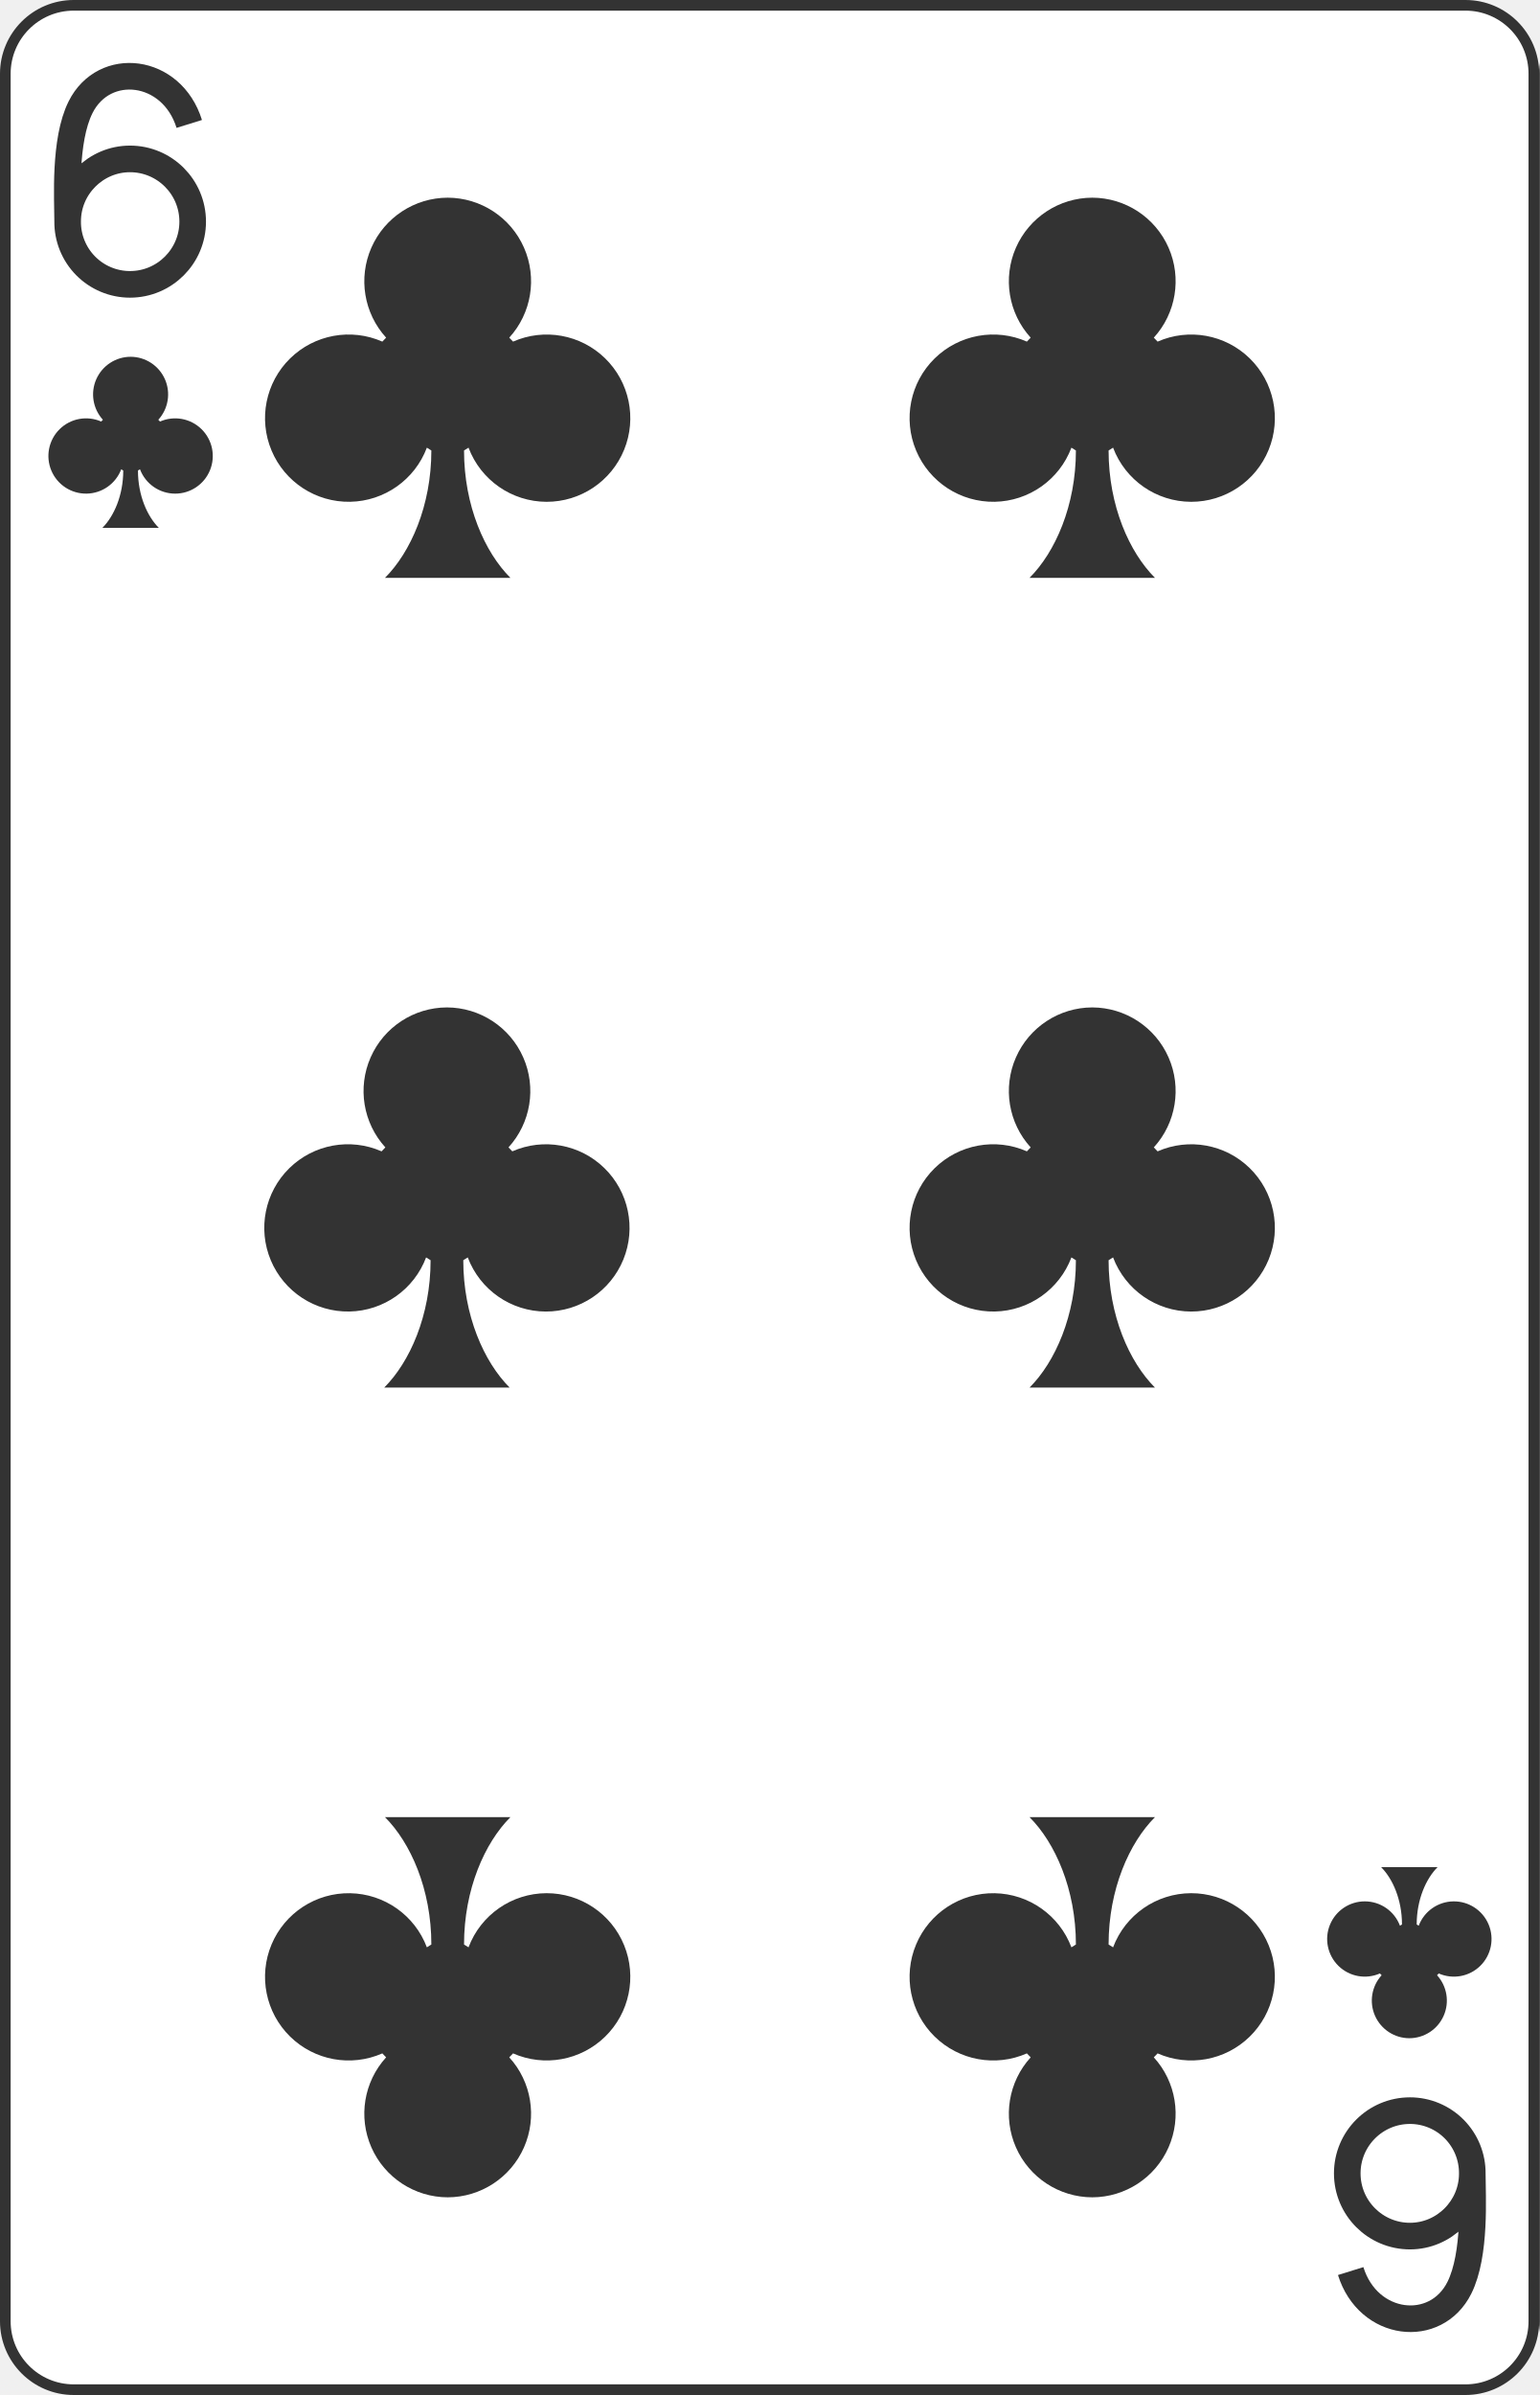
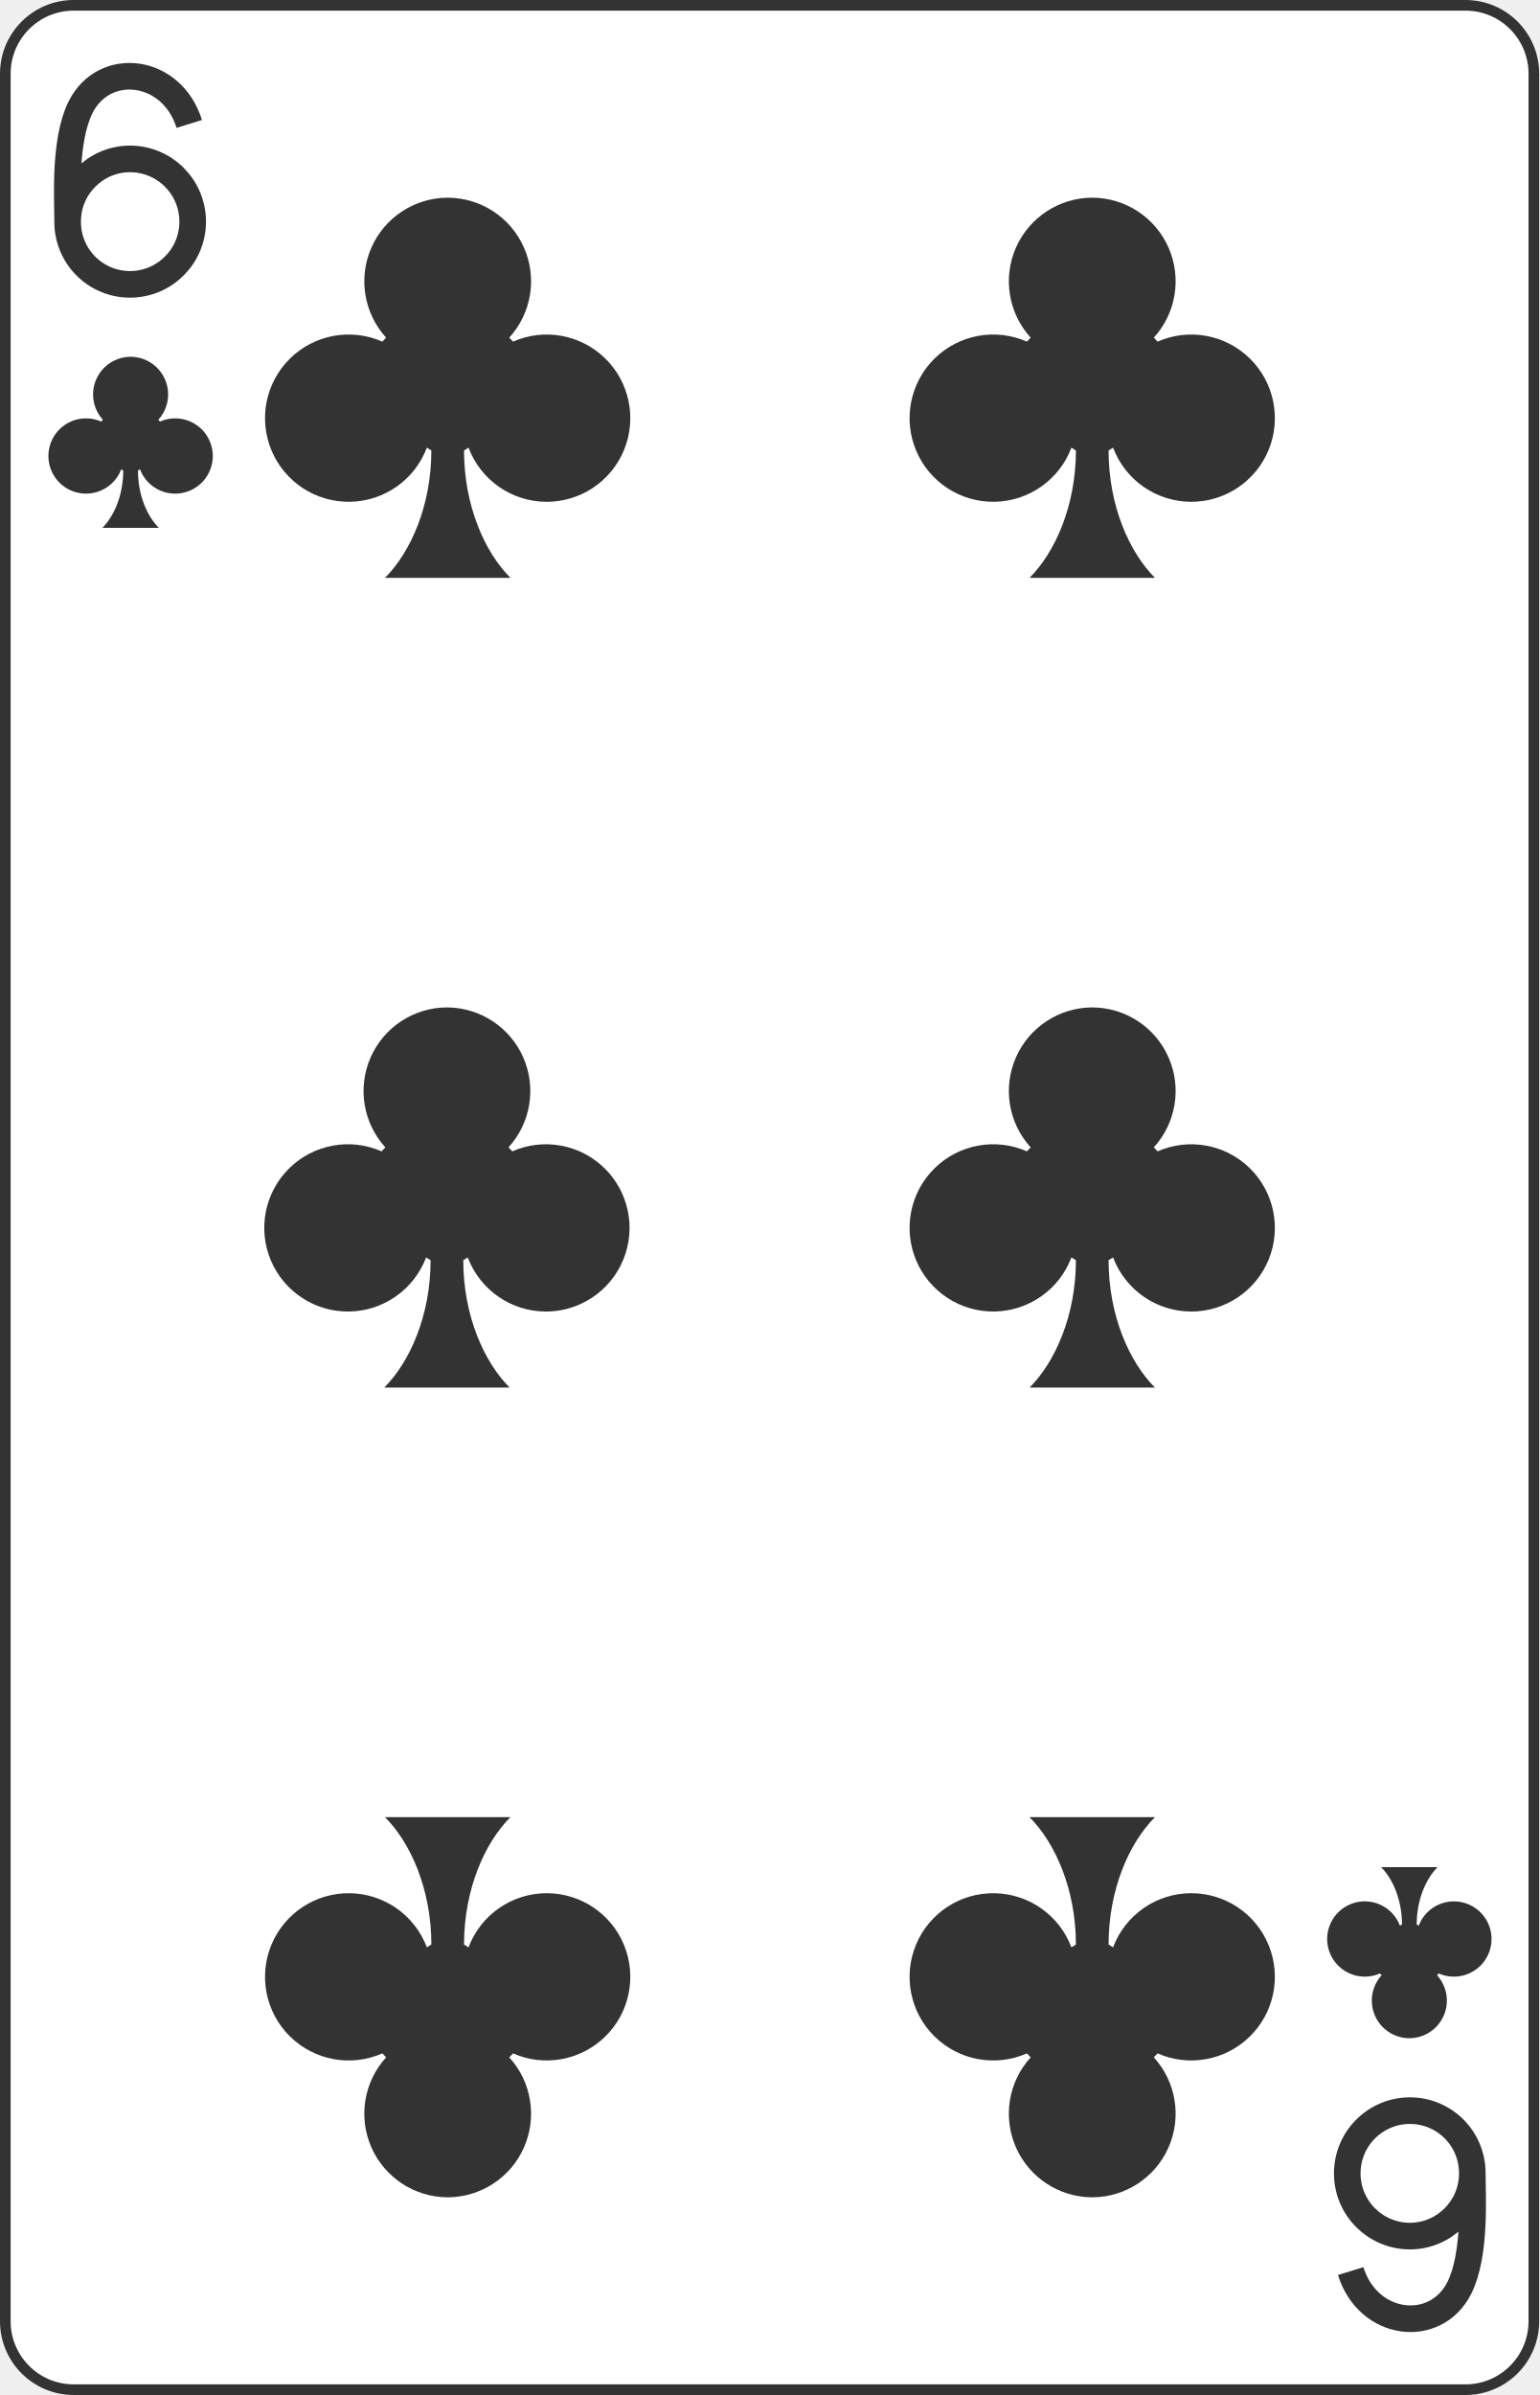
<svg xmlns="http://www.w3.org/2000/svg" xmlns:xlink="http://www.w3.org/1999/xlink" width="202.5" height="315" version="1.1" id="svg1018">
  <defs id="defs1018" />
-   <g id="5" transform="translate(-1012.5,-3.2)" style="fill:none;stroke-width:3.5">
-     <path d="m 834.3,-87 h -14.5 v 13" style="stroke-linecap:square;stroke-linejoin:bevel" id="path4" />
-     <path d="m 819.8,-73.1 c 4.9,-9.4 17.7,-3.4 15.3,7 -1.1,4.5 -5,7.4 -9,6.8 -4.1,-0.6 -7.2,-4.5 -7.2,-9.2" id="path5" />
-   </g>
  <path id="6" d="m 8.9,-70.9 c 0,-4.5 3.7,-8.2 8.2,-8.2 a 8.25,8.25 0 0 1 0,16.5 8.2,8.2 0 0 1 -8.2,-8.3 c 0,-2.9 -0.5,-10.6 1.7,-15 3.1,-6.2 12,-5.2 14.3,2.2" fill="none" stroke-width="3.5" />
-   <path id="7" d="m 212.8,-90 h 14.5 l -14.5,27.4" fill="none" stroke-linecap="square" stroke-linejoin="bevel" stroke-width="3.5" />
  <g id="club_2" transform="translate(-1012.5)">
    <use id="u37954" transform="translate(202.5)" xlink:href="#clubS" />
    <use id="u37956" transform="translate(202.5)" xlink:href="#u37950" />
-   </g>
-   <g id="club_3" transform="translate(-1012.5)">
-     <use id="u37968" transform="translate(405)" xlink:href="#clubS" />
-     <use id="u37970" transform="translate(405)" xlink:href="#u37950" />
  </g>
  <g id="club_4" transform="translate(-1012.5)">
    <use id="u46740" transform="translate(649.95,-106.5)" xlink:href="#club" />
    <use id="u46752" transform="matrix(1,0,0,-1,649.95,421.5)" xlink:href="#club" />
    <use id="u46750" transform="matrix(1,0,0,-1,565.15,421.5)" xlink:href="#club" />
    <use id="u46760" transform="translate(565.15,-106.5)" xlink:href="#club" />
-   </g>
-   <g id="club_5" transform="translate(-1012.5)">
-     <use transform="translate(810)" xlink:href="#card" id="use19" />
-     <use id="u37992" transform="translate(810)" xlink:href="#clubS" />
-     <use id="u37994" transform="translate(810)" xlink:href="#u37950" />
-     <use transform="translate(202.5)" xlink:href="#u46740" id="use20" />
-     <use transform="translate(202.5)" xlink:href="#u46750" id="use21" />
-     <use transform="translate(202.5)" xlink:href="#u46752" id="use22" />
-     <use transform="translate(202.5)" xlink:href="#u46760" id="use23" />
-     <use transform="translate(810.05)" xlink:href="#club" id="use24" />
-     <use transform="translate(1012.5,100)" style="stroke:#333333" xlink:href="#5" id="use25" />
-     <use transform="rotate(180,405.05,107.5)" style="stroke:#333333" xlink:href="#5" id="use26" />
  </g>
  <g id="club_6" transform="translate(-1012.5)">
    <use transform="translate(1012.5)" xlink:href="#card" id="use27" />
    <use transform="translate(810)" xlink:href="#u37954" id="use28" />
    <use transform="translate(810)" xlink:href="#u37956" id="use29" />
    <use id="u46744" transform="translate(970.05)" xlink:href="#club" />
    <use id="u46746" transform="translate(1054.95)" xlink:href="#club" />
    <use id="u46865" transform="translate(405)" xlink:href="#u46740" />
    <use id="u46867" transform="translate(405)" xlink:href="#u46750" />
    <use id="u46869" transform="translate(405)" xlink:href="#u46752" />
    <use id="u46871" transform="translate(405)" xlink:href="#u46760" />
    <use transform="translate(1012.5,100)" style="stroke:#333333" xlink:href="#6" id="use30" />
    <use transform="rotate(180,607.55,107.5)" style="stroke:#333333" xlink:href="#6" id="use31" />
  </g>
-   <g id="club_7" transform="translate(-1012.5)">
-     <use transform="translate(1215)" xlink:href="#card" id="use32" />
-     <use transform="translate(810)" xlink:href="#u37968" id="use33" />
-     <use transform="translate(810)" xlink:href="#u37970" id="use34" />
-     <use id="u46742" transform="translate(1215.05,-53.3)" xlink:href="#club" />
-     <use transform="translate(202.5)" xlink:href="#u46744" id="use35" />
-     <use transform="translate(202.2)" xlink:href="#u46746" id="use36" />
-     <use transform="translate(202.4)" xlink:href="#u46865" id="use37" />
-     <use transform="translate(202.5)" xlink:href="#u46867" id="use38" />
-     <use transform="translate(202.3)" xlink:href="#u46869" id="use39" />
-     <use transform="translate(202.5)" xlink:href="#u46871" id="use40" />
-     <use transform="translate(1012.5,100)" style="stroke:#333333" xlink:href="#7" id="use41" />
-     <use transform="rotate(180,810.05,107.5)" style="stroke:#333333" xlink:href="#7" id="use42" />
-   </g>
-   <g id="diamond_1" transform="translate(-1012.5)">
-     <use id="u41521" transform="rotate(180,101.3,472.6)" xlink:href="#diamS" />
-     <path id="diam" d="m 123.5,472.5 a 112.97,112.97 0 0 0 -22,26 97.4,97.4 0 0 0 -22.6,-26 c 11,-10.3 15.8,-14.6 22.6,-26 a 112.57,112.57 0 0 0 22,26 z" fill="#ee1111" />
-     <use id="diamS" transform="matrix(0.4423,0,0,0.4423,-27.7,164.5)" xlink:href="#diam" />
-   </g>
-   <g id="diamond_2" transform="translate(-1012.5)">
-     <use id="u41525" transform="translate(202.5)" xlink:href="#diamS" />
-     <use id="u41527" transform="translate(202.5)" xlink:href="#u41521" />
-     <use id="u49155" transform="translate(202.5,-105.5)" xlink:href="#diam" />
-     <use id="u49157" transform="translate(202.5,105.5)" xlink:href="#diam" />
-   </g>
-   <g id="diamond_3" transform="translate(-1012.5)">
-     <use id="u41541" transform="translate(405)" xlink:href="#diamS" />
-     <use id="u41543" transform="translate(405)" xlink:href="#u41521" />
-   </g>
-   <g id="diamond_4" transform="translate(-1012.5)">
-     <use id="u49179" transform="translate(362.6)" xlink:href="#u49155" />
-     <use id="u49181" transform="matrix(1,0,0,-1,362.6,1156)" xlink:href="#u49157" />
-     <use id="u49189" transform="translate(84.8)" xlink:href="#u49179" />
-     <use id="u49191" transform="matrix(1,0,0,-1,84.8,945)" xlink:href="#u49179" />
-   </g>
-   <g id="diamond_5" transform="translate(-1012.5)">
-     <use transform="translate(810,315)" xlink:href="#card" id="use756" />
-     <use id="u41566" transform="translate(810)" xlink:href="#diamS" />
-     <use id="u41568" transform="translate(810)" xlink:href="#u41521" />
-     <use transform="translate(202.5)" xlink:href="#u49179" id="use757" />
-     <use transform="translate(202.5)" xlink:href="#u49181" id="use758" />
-     <use transform="translate(202.5)" xlink:href="#u49189" id="use759" />
-     <use transform="translate(202.5)" xlink:href="#u49191" id="use760" />
-     <use transform="translate(810)" xlink:href="#diam" id="use761" />
-     <use transform="translate(1012.5,415)" style="stroke:#ee1111" xlink:href="#5" id="use762" />
-     <use transform="rotate(180,405.05,265)" style="stroke:#ee1111" xlink:href="#5" id="use763" />
-   </g>
-   <g id="diamond_6" transform="translate(-1012.5)">
-     <use transform="translate(1012.5,315)" xlink:href="#card" id="use764" />
-     <use transform="translate(810)" xlink:href="#u41525" id="use765" />
-     <use transform="translate(810)" xlink:href="#u41527" id="use766" />
-     <use id="u49219" transform="translate(405)" xlink:href="#u49179" />
-     <use id="u49221" transform="translate(405)" xlink:href="#u49181" />
-     <use id="u49223" transform="translate(405)" xlink:href="#u49189" />
-     <use id="u49225" transform="translate(405)" xlink:href="#u49191" />
-     <use id="u49233" transform="translate(970)" xlink:href="#diam" />
-     <use id="u49235" transform="translate(1054.9)" xlink:href="#diam" />
-     <use transform="translate(1012.5,415)" style="stroke:#ee1111" xlink:href="#6" id="use767" />
-     <use transform="rotate(180,607.55,265)" style="stroke:#ee1111" xlink:href="#6" id="use768" />
-   </g>
-   <g id="diamond_7" transform="translate(-1012.5)">
-     <use transform="translate(1215,315)" xlink:href="#card" id="use769" />
-     <use transform="translate(810)" xlink:href="#u41541" id="use770" />
-     <use transform="translate(810)" xlink:href="#u41543" id="use771" />
-     <use transform="translate(202.5)" xlink:href="#u49219" id="use772" />
-     <use transform="translate(202.5)" xlink:href="#u49221" id="use773" />
-     <use transform="translate(202.4)" xlink:href="#u49223" id="use774" />
-     <use transform="translate(202.4)" xlink:href="#u49225" id="use775" />
-     <use transform="translate(202.5)" xlink:href="#u49233" id="use776" />
-     <use transform="translate(202.4)" xlink:href="#u49235" id="use777" />
-     <use transform="translate(1215,-53)" xlink:href="#diam" id="use778" />
-     <use transform="translate(1012.5,415)" style="stroke:#ee1111" xlink:href="#7" id="use779" />
-     <use transform="rotate(180,810.05,265)" style="stroke:#ee1111" xlink:href="#7" id="use780" />
-   </g>
  <g id="club_1" transform="translate(-1012.5)">
    <rect id="card" x="0.7" y="0.7" width="201.1" height="313.6" rx="9" ry="9" fill="#ffffff" stroke="#333333" stroke-width="1.4" />
    <use id="u37950" transform="rotate(180,101.3,157.5)" xlink:href="#clubS" />
    <use id="clubS" transform="matrix(0.45,0,0,0.45,-28.38,-12.7)" xlink:href="#club" />
    <path id="club" d="m 101.25,132.5 a 11,11 0 0 0 -8.1,18.41 l -0.5,0.52 a 11,11 0 1 0 5.86,13.95 l 0.59,0.37 c 0,7.28 -2.74,13.39 -6.1,16.75 h 16.5 c -3.36,-3.36 -6.1,-9.47 -6.1,-16.75 l 0.59,-0.37 a 11,11 0 0 0 10.26,7.12 11,11 0 1 0 -4.4,-21.07 l -0.5,-0.52 a 11,11 0 0 0 -8.1,-18.41 z" style="fill:#333333" />
  </g>
</svg>
